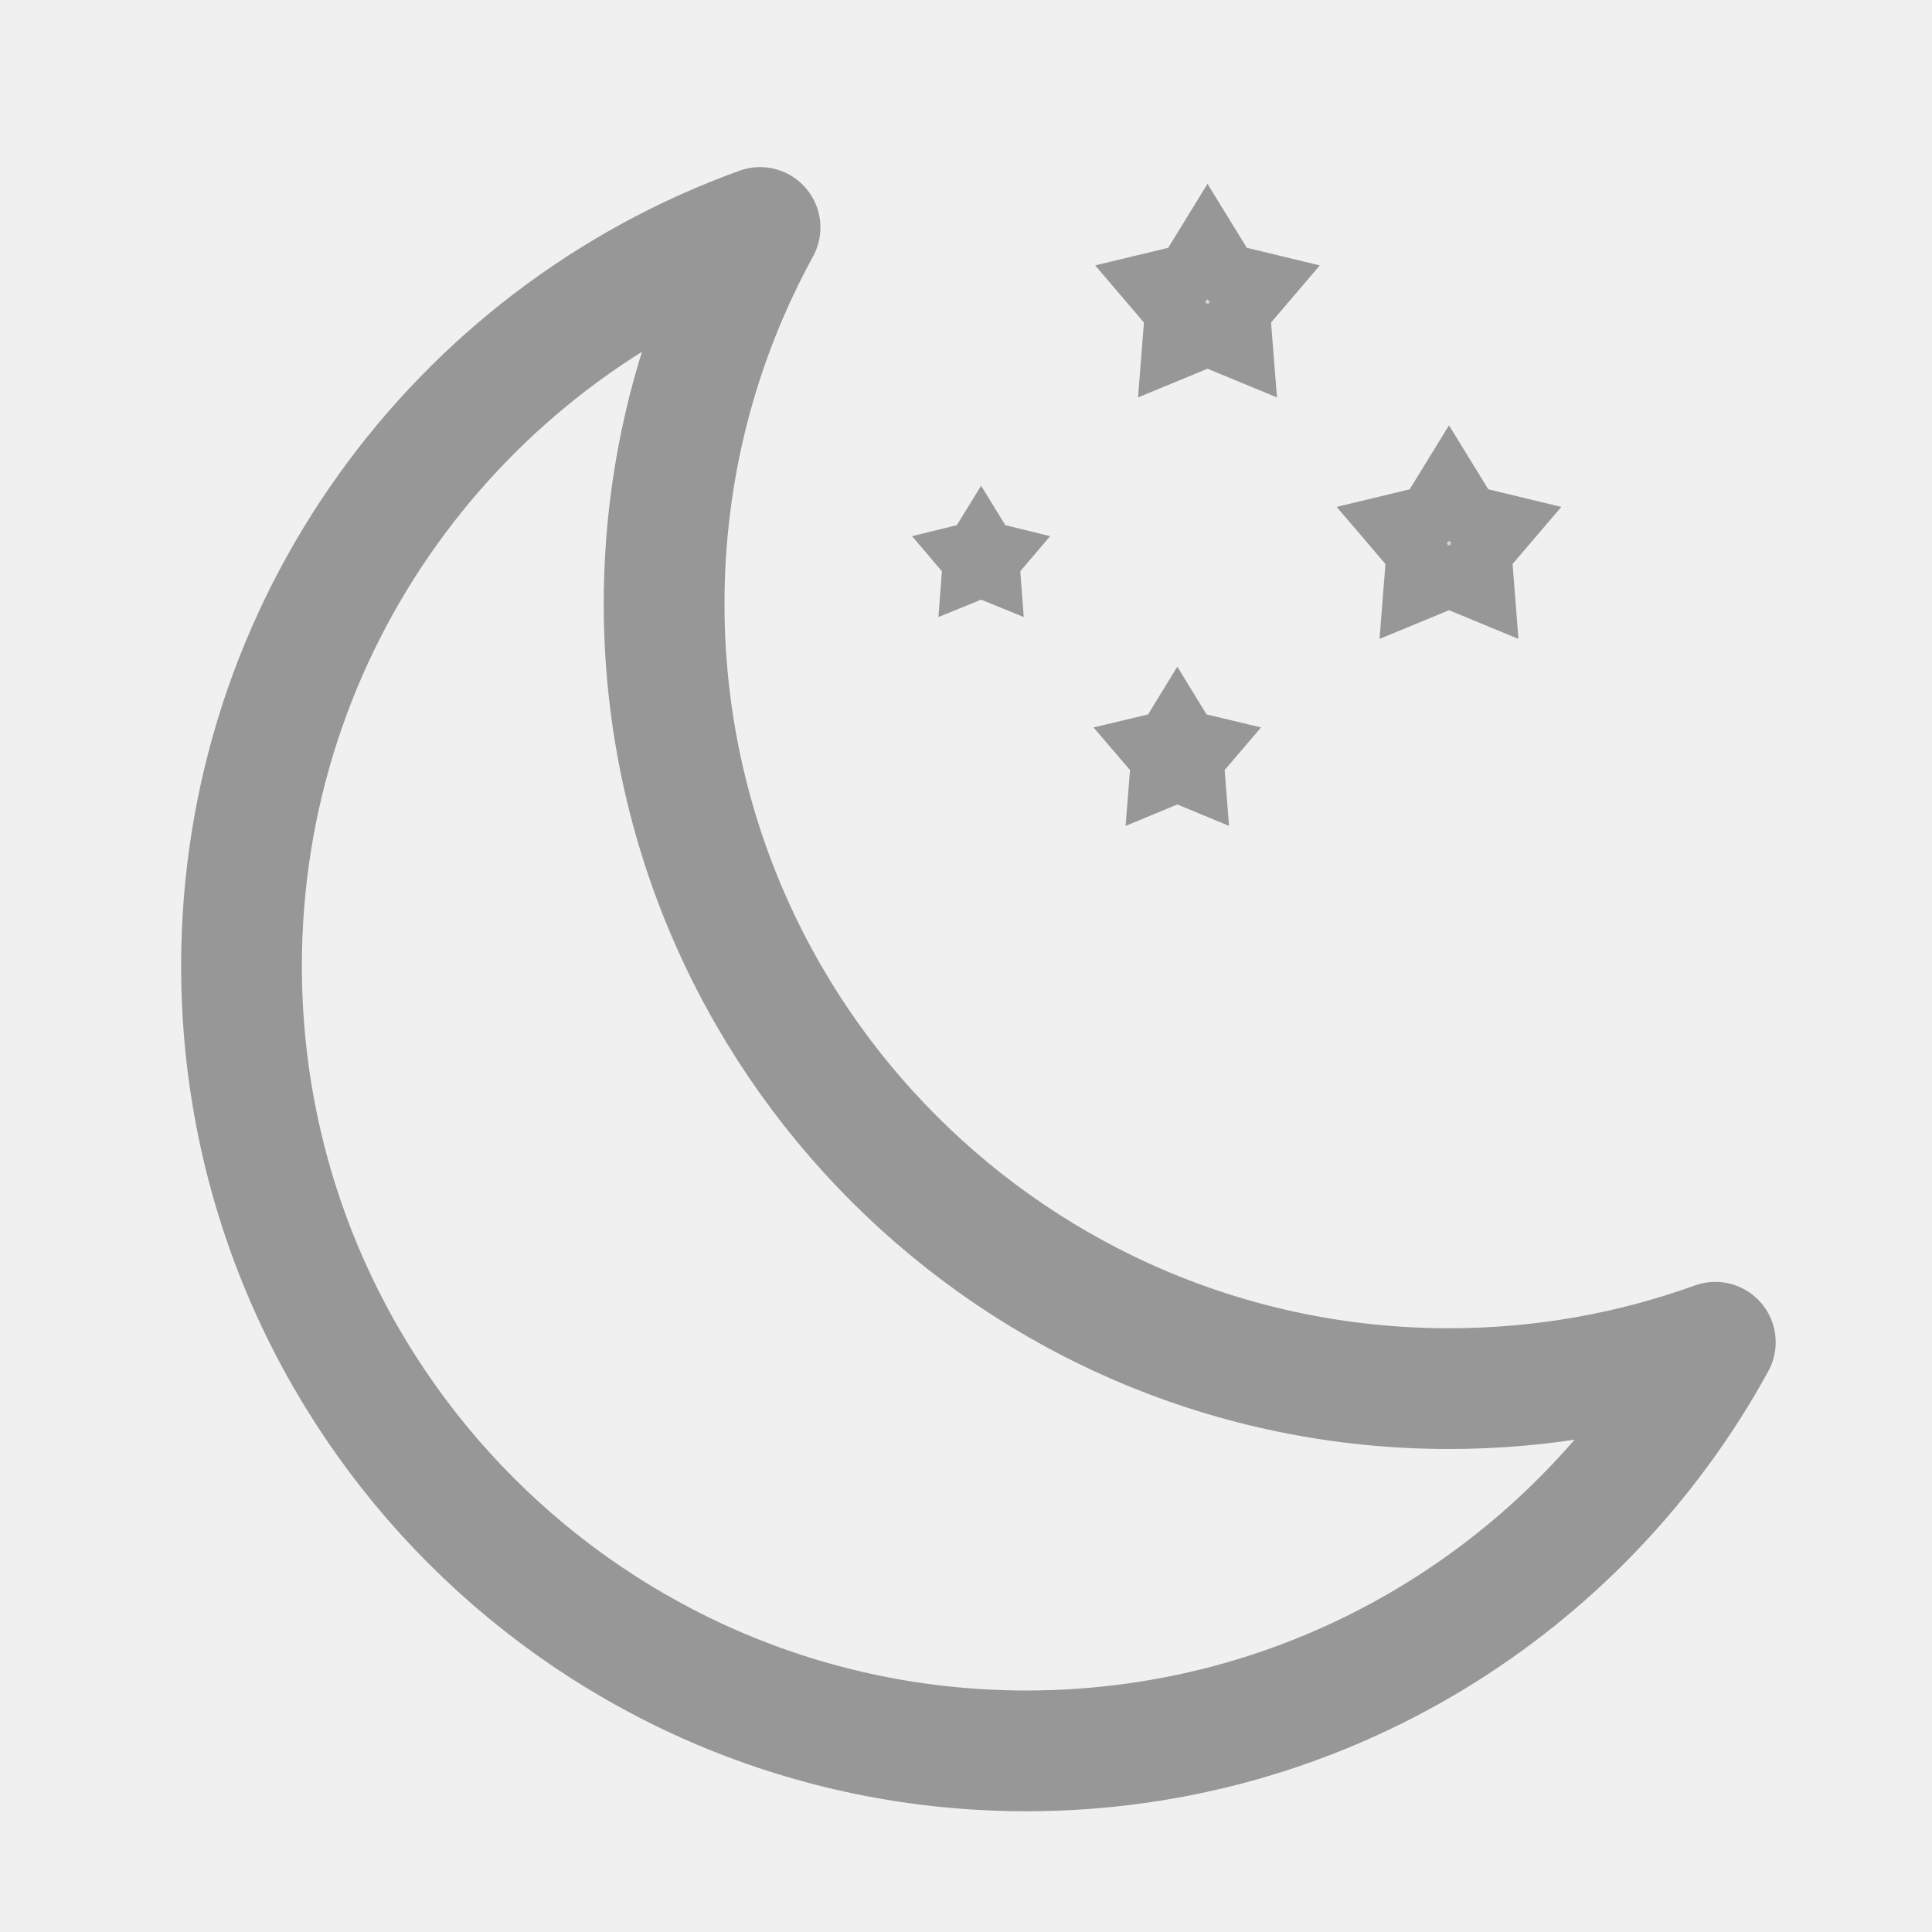
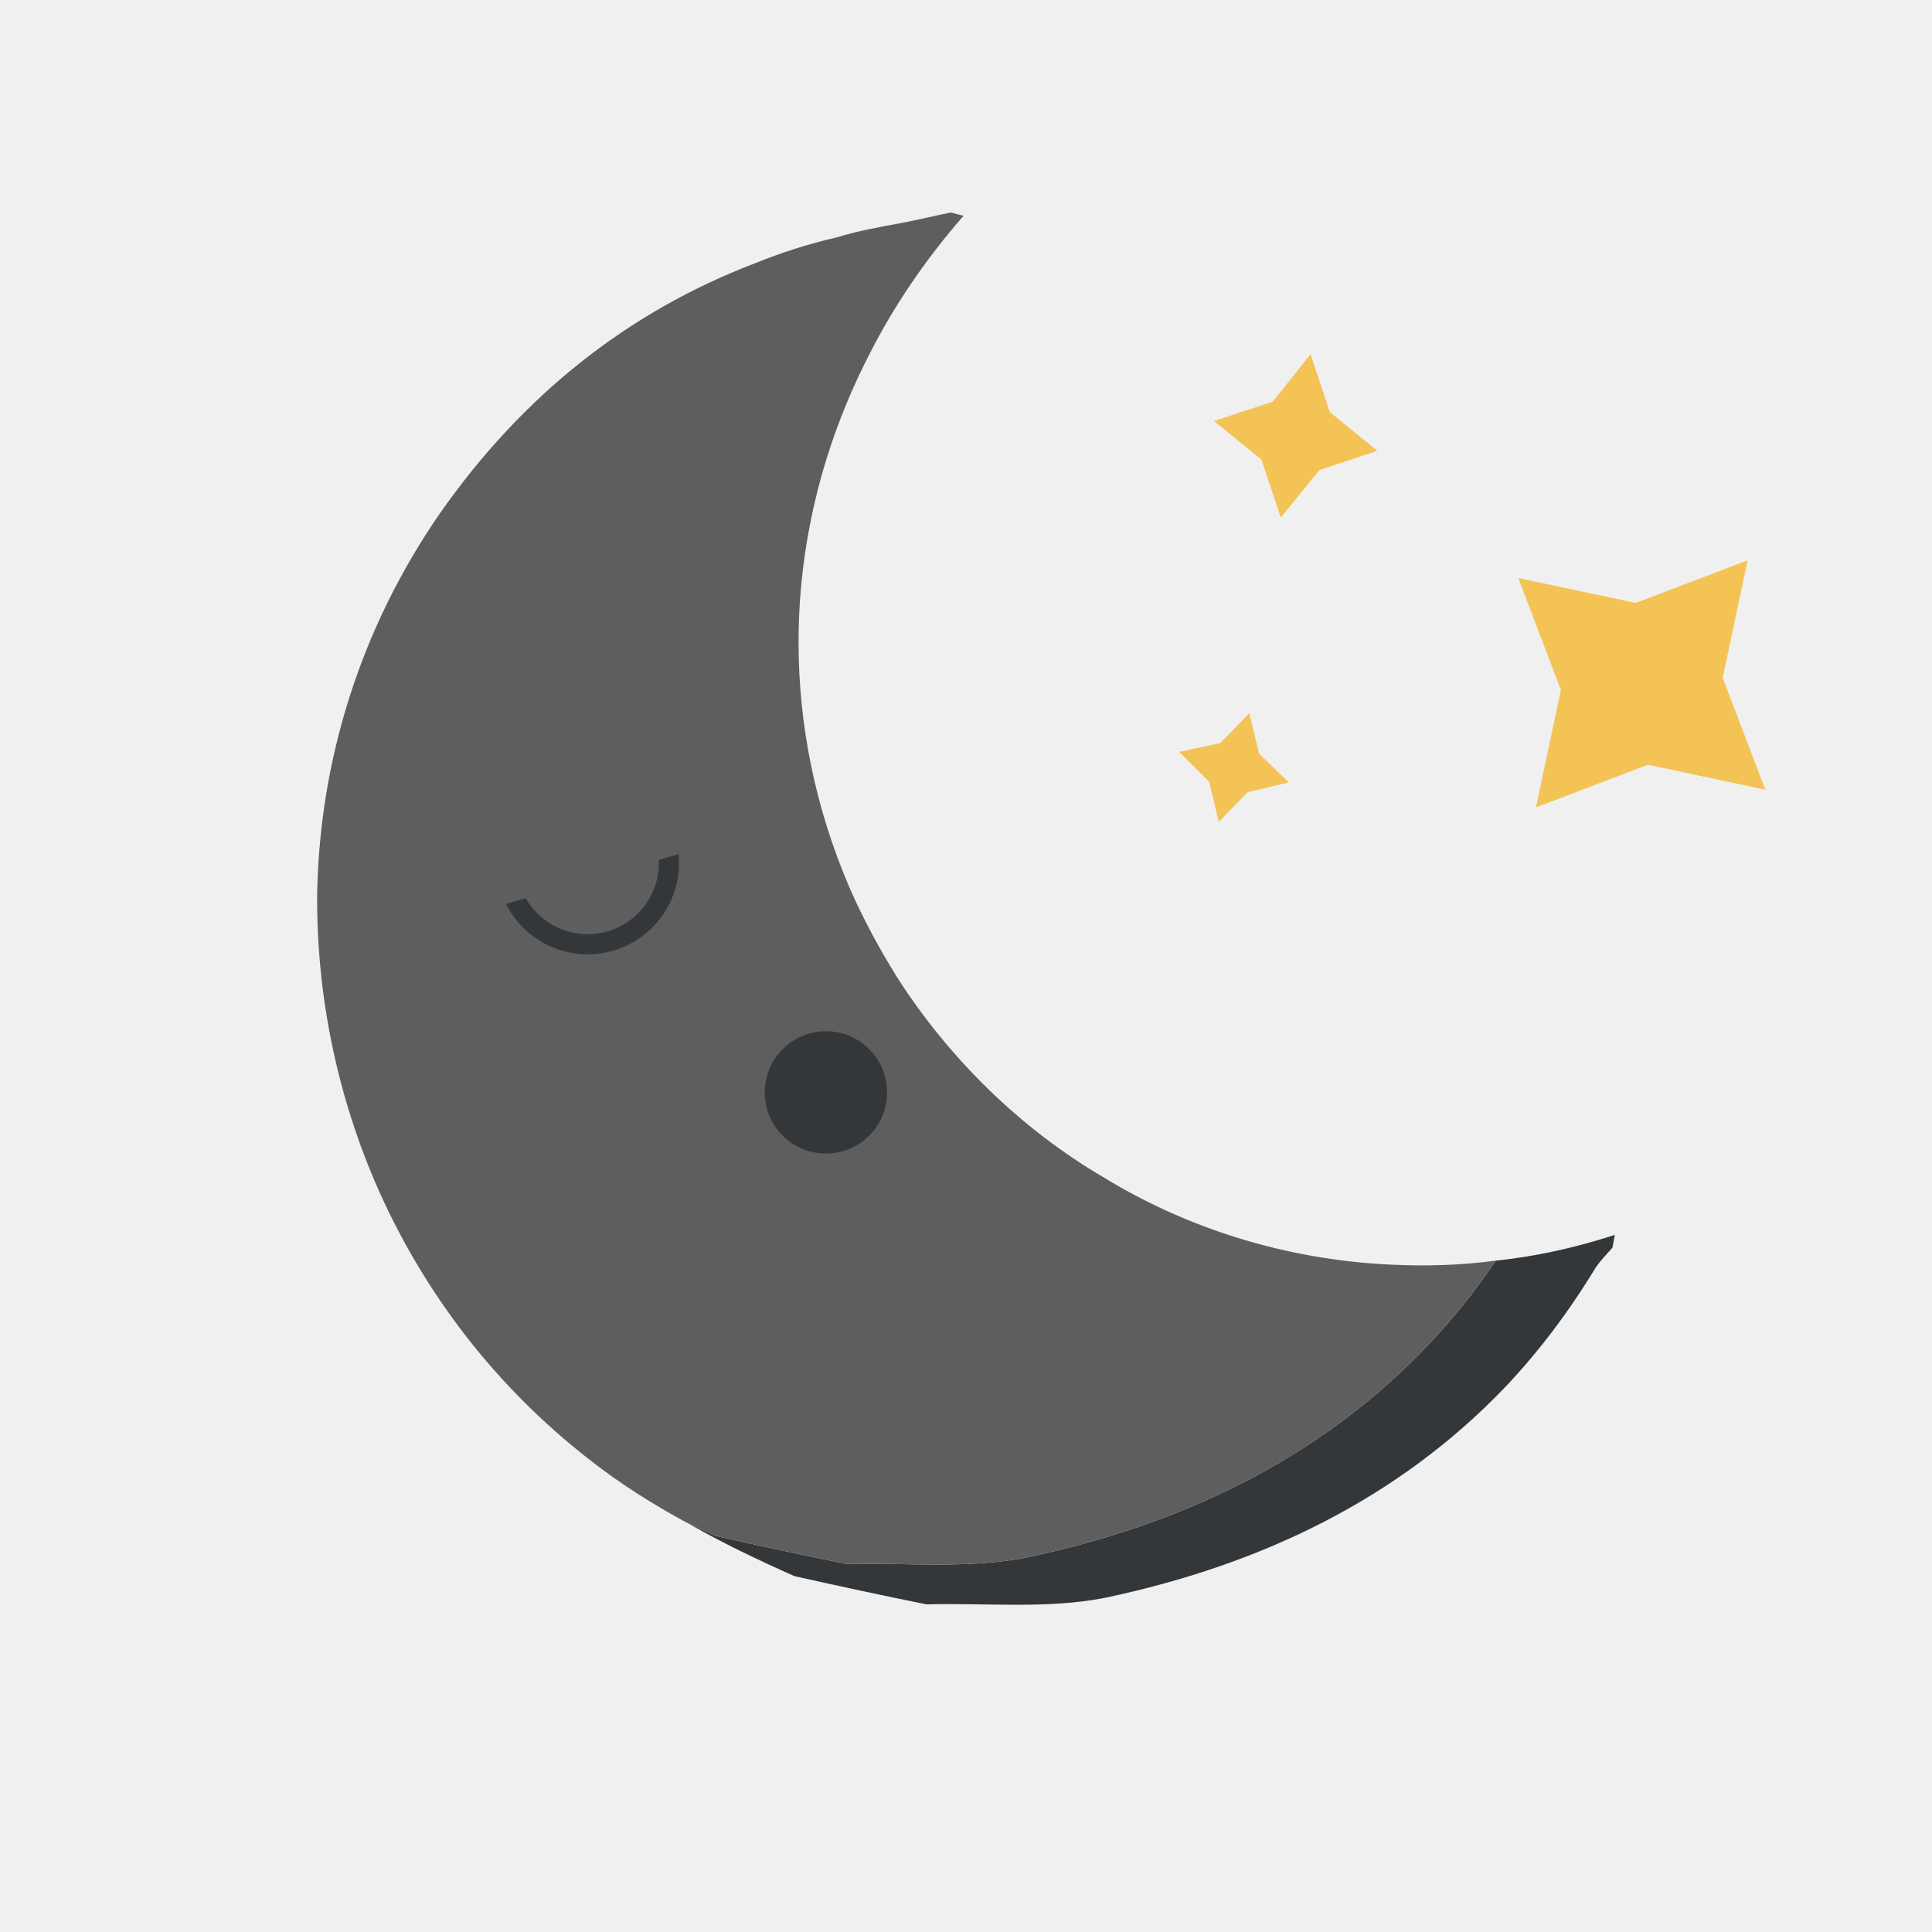
- <svg xmlns="http://www.w3.org/2000/svg" height="32px" version="1.1" viewBox="0 0 32 32" width="32px">
-   <defs />
-   <g fill="none" fill-rule="evenodd" id="Clearly-Night" stroke="none" stroke-width="1">
-     <g stroke="#979797" transform="translate(4, 3)">
-       <path d="M8.589,0.768 C7.576,2.618 7,4.742 7,7 C7,14.18 12.82,20 20,20 C21.549,20 23.034,19.729 24.411,19.232 C22.204,23.265 17.921,26 13,26 C5.82,26 0,20.18 0,13 C0,7.369 3.58,2.574 8.589,0.768 Z" id="Combined-Shape" stroke-linecap="round" stroke-linejoin="round" stroke-width="2" />
-       <polygon fill="#D8D8D8" id="Star" points="12.25 6.392 12.103 6.452 12.115 6.294 12.012 6.173 12.167 6.135 12.25 6 12.333 6.135 12.488 6.173 12.385 6.294 12.397 6.452" />
-       <polygon fill="#D8D8D8" id="Star" points="20 6.566 19.412 6.809 19.462 6.175 19.049 5.691 19.667 5.542 20 5 20.333 5.542 20.951 5.691 20.538 6.175 20.588 6.809" />
-       <polygon fill="#D8D8D8" id="Star" points="15.5 9.783 15.206 9.905 15.231 9.587 15.024 9.345 15.334 9.271 15.5 9 15.666 9.271 15.976 9.345 15.769 9.587 15.794 9.905" />
-       <polygon fill="#D8D8D8" id="Star" points="16 2.566 15.412 2.809 15.462 2.175 15.049 1.691 15.667 1.542 16 1 16.333 1.542 16.951 1.691 16.538 2.175 16.588 2.809" />
+ <svg xmlns="http://www.w3.org/2000/svg" class="circle-night" version="1.1" x="0px" y="0px" viewBox="0 0 24 24" style="enable-background:new 0 0 24 24;" xml:space="preserve">
+   <style type="text/css">
+ 	.st0{fill:#2E4049;}
+ 	.st1{fill:#70757B;}
+ 	.st2{fill:#A7AFB5;}
+ 	.st3{fill:#34373A;}
+ 	.st4{fill:none;}
+ 	.st5{fill:#FFE448;}
+ 	.st6{fill:#F48B00;}
+ 	.st7{display:none;fill:#FFE448;}
+ 	.st8{fill:none;stroke:#34373A;stroke-width:0.25;stroke-miterlimit:10;}
+ 	.st9{fill:#F4C356;}
+ 	.st10{fill:#FFFFFF;}
+ 	.st11{fill:#5E5E5E;}
+ 	.st12{fill:#868687;}
+ 	.st13{fill:#64899B;}
+ 	.st14{fill:#B9CCD6;}
+ 	.st15{fill:#69777F;}
+ 	.st16{fill:#8499A3;}
+ 	.st17{fill:#ADCDE0;}
+ 	.st18{fill:#577593;}
+ 	.st19{fill:#C0D9E2;}
+ 	.st20{fill:#316A82;}
+ 	.st21{fill:#606060;}
+ 	.st22{opacity:0.83;fill:#577593;}
+ 	.st23{fill:#878787;}
+ 	.st24{fill:#8D9AA0;}
+ </style>
+   <g id="ClearNight">
+     <g id="Stars">
+       <polygon id="star1" class="st9" points="15.81,4.99 16.28,4.4 16.52,5.12 17.11,5.6 16.39,5.84 15.91,6.43 15.67,5.71 15.08,5.23   " />
+       <polygon id="star2" class="st9" points="20.32,7.49 21.71,6.96 21.4,8.42 21.93,9.81 20.47,9.5 19.08,10.03 19.39,8.57 18.86,7.18   " />
+       <polygon id="star3" class="st9" points="15.16,9.23 15.52,8.86 15.64,9.36 16.01,9.72 15.5,9.84 15.14,10.21 15.02,9.71 14.65,9.34   " />
+     </g>
+     <g id="zzz">
+       <g>
+         <path class="st10" d="M11.42,13.47l-0.67,0.89l0.7,0l0,0.15l-0.94,0l0-0.12l0.67-0.89l-0.64,0l0-0.15l0.88,0L11.42,13.47z" />
+       </g>
+       <g>
+         <path class="st10" d="M10.05,14.69l-0.51,0.58l0.49,0.03l-0.01,0.1l-0.65-0.04l0.01-0.08l0.51-0.58l-0.45-0.03l0.01-0.1     l0.61,0.04L10.05,14.69z" />
+       </g>
+       <g>
+         <path class="st10" d="M9.25,15.96l-0.29,0.6l0.41-0.08l0.02,0.09l-0.54,0.11l-0.01-0.07l0.29-0.6l-0.37,0.08L8.73,16l0.51-0.1     L9.25,15.96z" />
+       </g>
+     </g>
+     <g id="Moon">
+       <path class="st3" d="M20.06,15.34c-0.01,0.05-0.02,0.11-0.03,0.16c-0.07,0.08-0.15,0.16-0.21,0.25c-0.34,0.56-0.72,1.06-1.14,1.5    c-1.32,1.37-3.01,2.19-4.96,2.6c-0.72,0.14-1.47,0.06-2.21,0.08c-0.55-0.11-1.1-0.23-1.64-0.35c-0.45-0.2-0.89-0.41-1.31-0.65    c0.11,0.05,0.22,0.1,0.33,0.15c0.54,0.12,1.09,0.24,1.64,0.35c0.74-0.02,1.49,0.06,2.21-0.08c1.95-0.41,3.64-1.23,4.96-2.6    c0.32-0.33,0.61-0.69,0.88-1.09C19.07,15.61,19.57,15.5,20.06,15.34z" />
+       <path class="st11" d="M18.58,15.66c-0.27,0.4-0.56,0.76-0.88,1.09c-1.32,1.37-3.01,2.19-4.96,2.6c-0.72,0.14-1.47,0.06-2.21,0.08    c-0.55-0.11-1.1-0.23-1.64-0.35c-0.11-0.05-0.22-0.1-0.33-0.15c-0.02-0.01-0.03-0.02-0.04-0.02c-0.42-0.23-0.82-0.48-1.2-0.78    c-1.17-0.91-2.04-2.06-2.61-3.33c-0.52-1.17-0.78-2.43-0.77-3.7c0.03-1.64,0.53-3.29,1.53-4.73c1.03-1.47,2.34-2.5,3.91-3.1    c0.32-0.13,0.66-0.24,1.01-0.32c0.26-0.08,0.53-0.13,0.81-0.18c0.21-0.04,0.41-0.09,0.61-0.13c0.05,0.01,0.11,0.03,0.16,0.04    c-0.48,0.55-0.88,1.14-1.19,1.76c-0.57,1.12-0.86,2.33-0.86,3.54c0,1.03,0.21,2.06,0.63,3.04c0.17,0.39,0.37,0.76,0.6,1.13    c0.65,1.01,1.53,1.87,2.55,2.47c1.06,0.65,2.29,1.03,3.58,1.09C17.7,15.73,18.14,15.72,18.58,15.66z" />
+       <circle class="st8" cx="7.3" cy="10.72" r="1.01" />
+       <rect x="5.08" y="8.92" transform="matrix(0.9608 -0.2773 0.2773 0.9608 -2.4781 2.3516)" class="st11" width="3.99" height="2.04" />
+       <circle class="st3" cx="10.26" cy="13.57" r="0.76" />
    </g>
  </g>
</svg>
